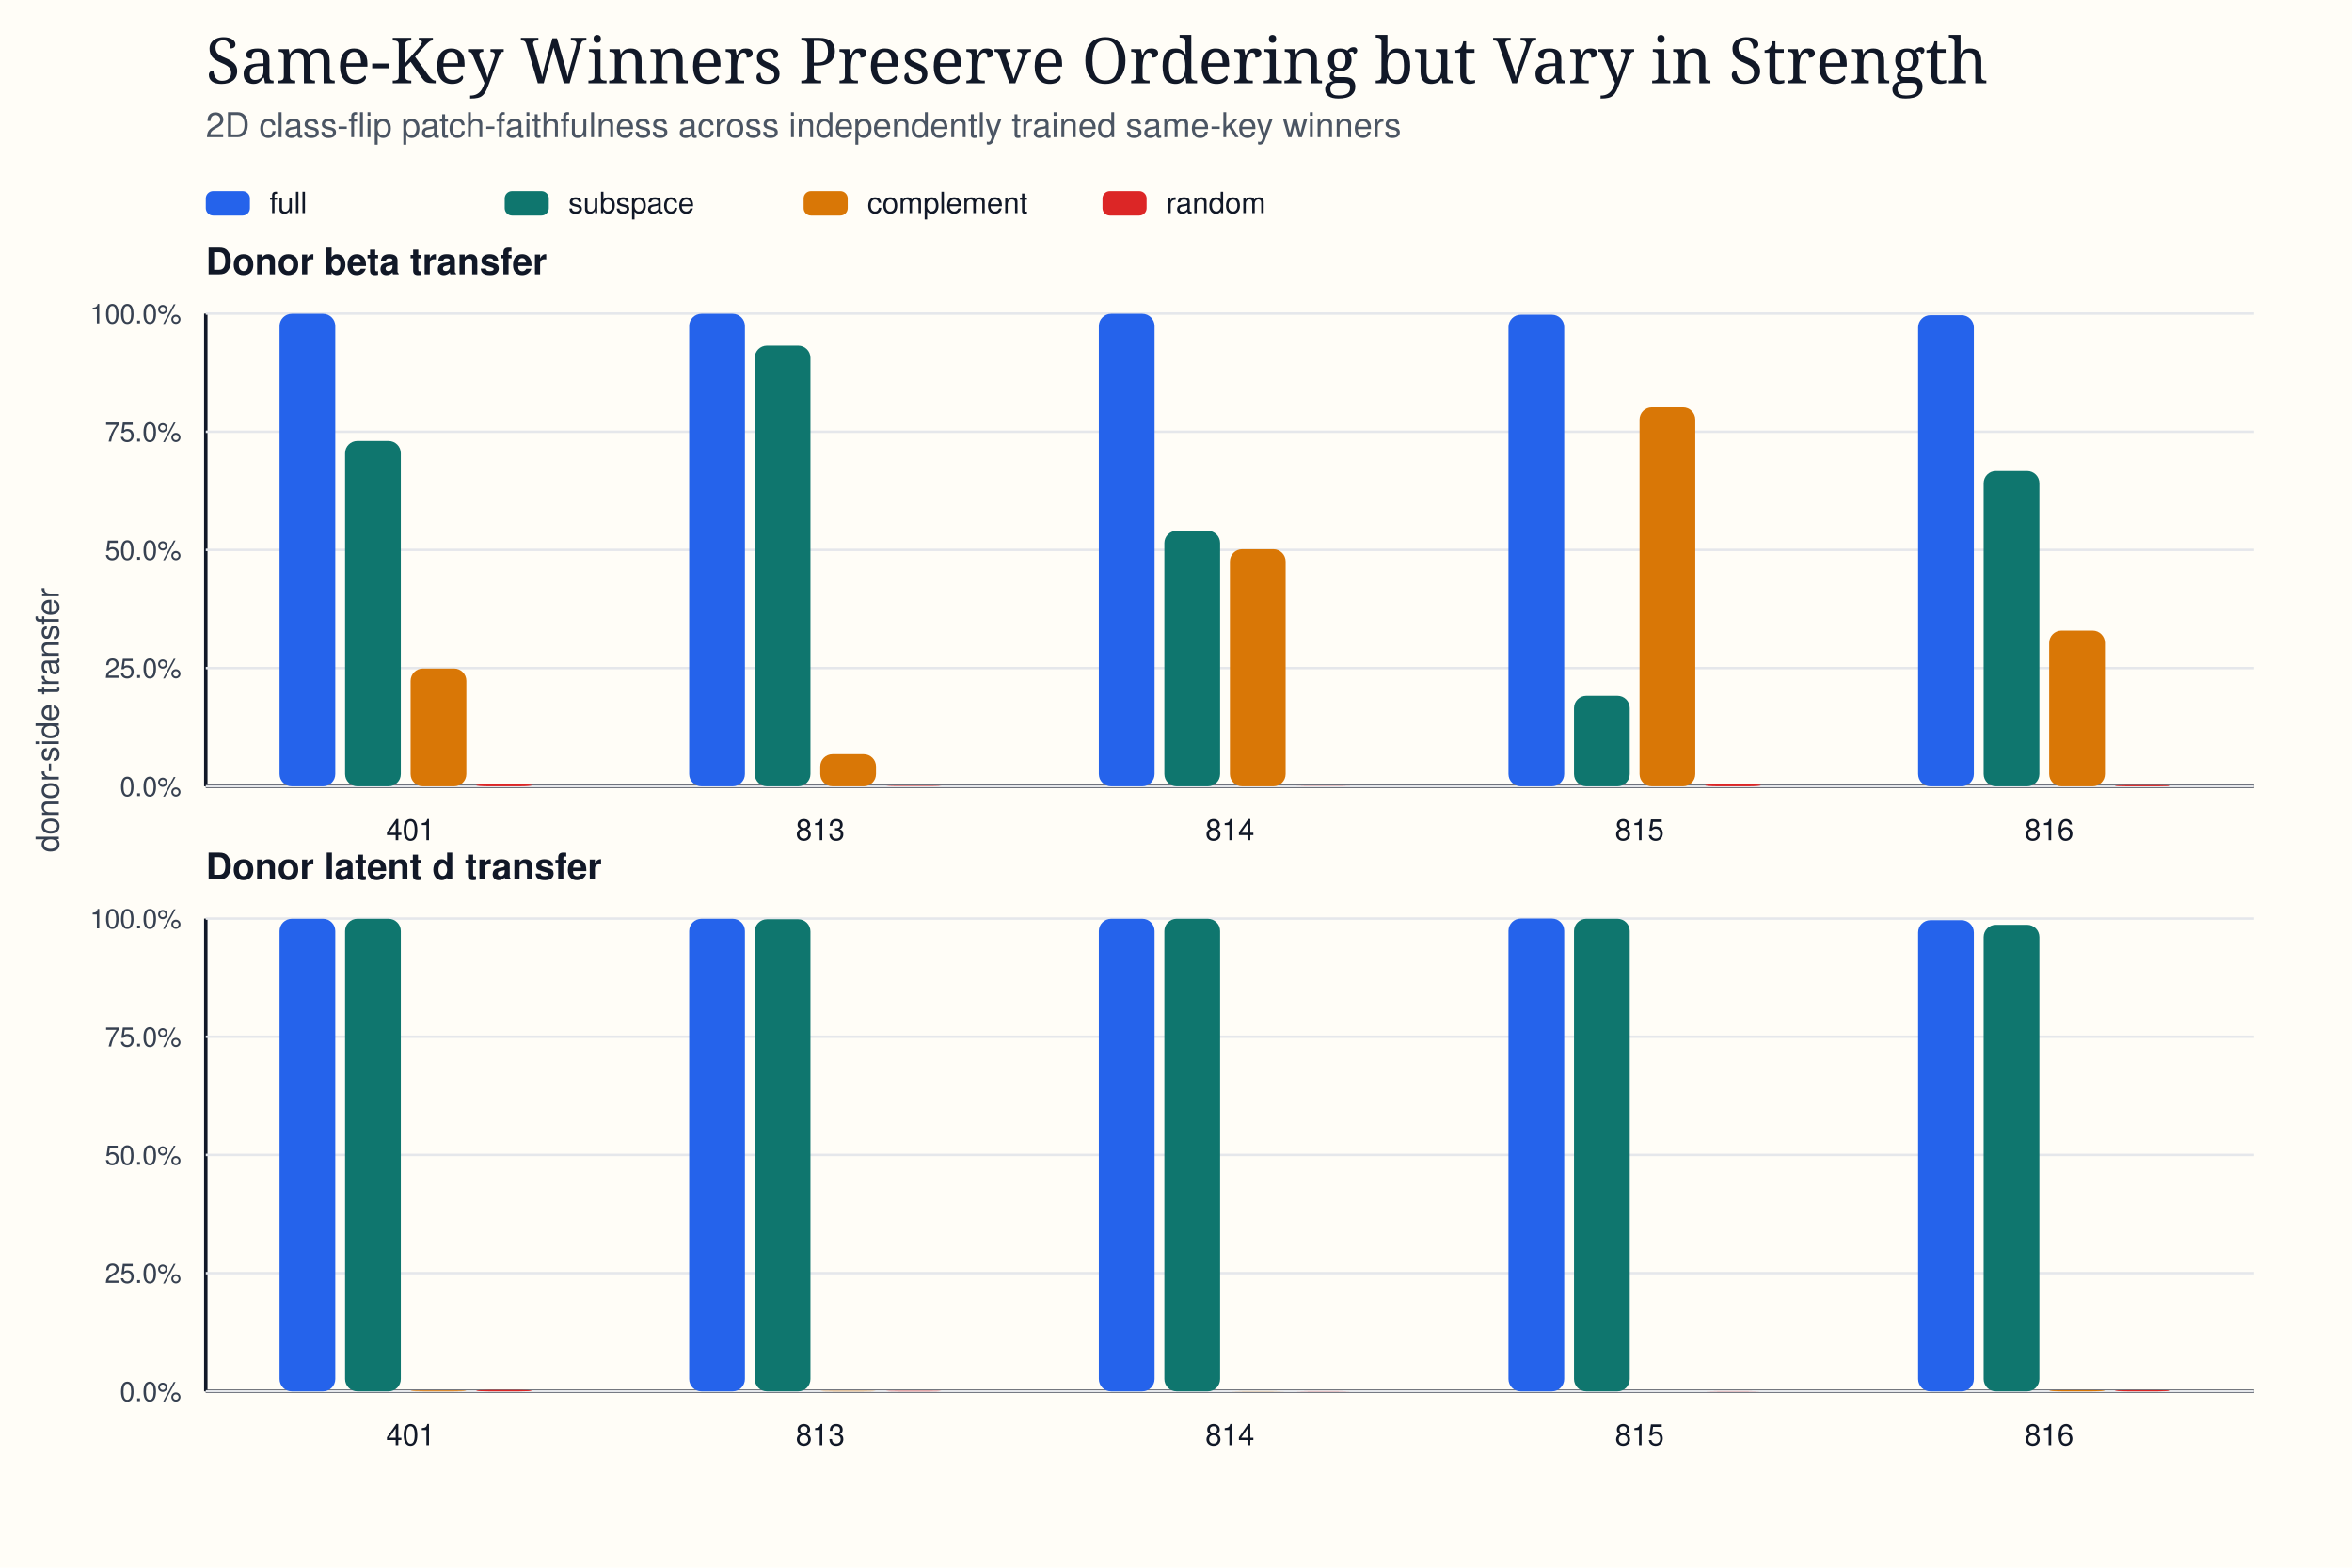
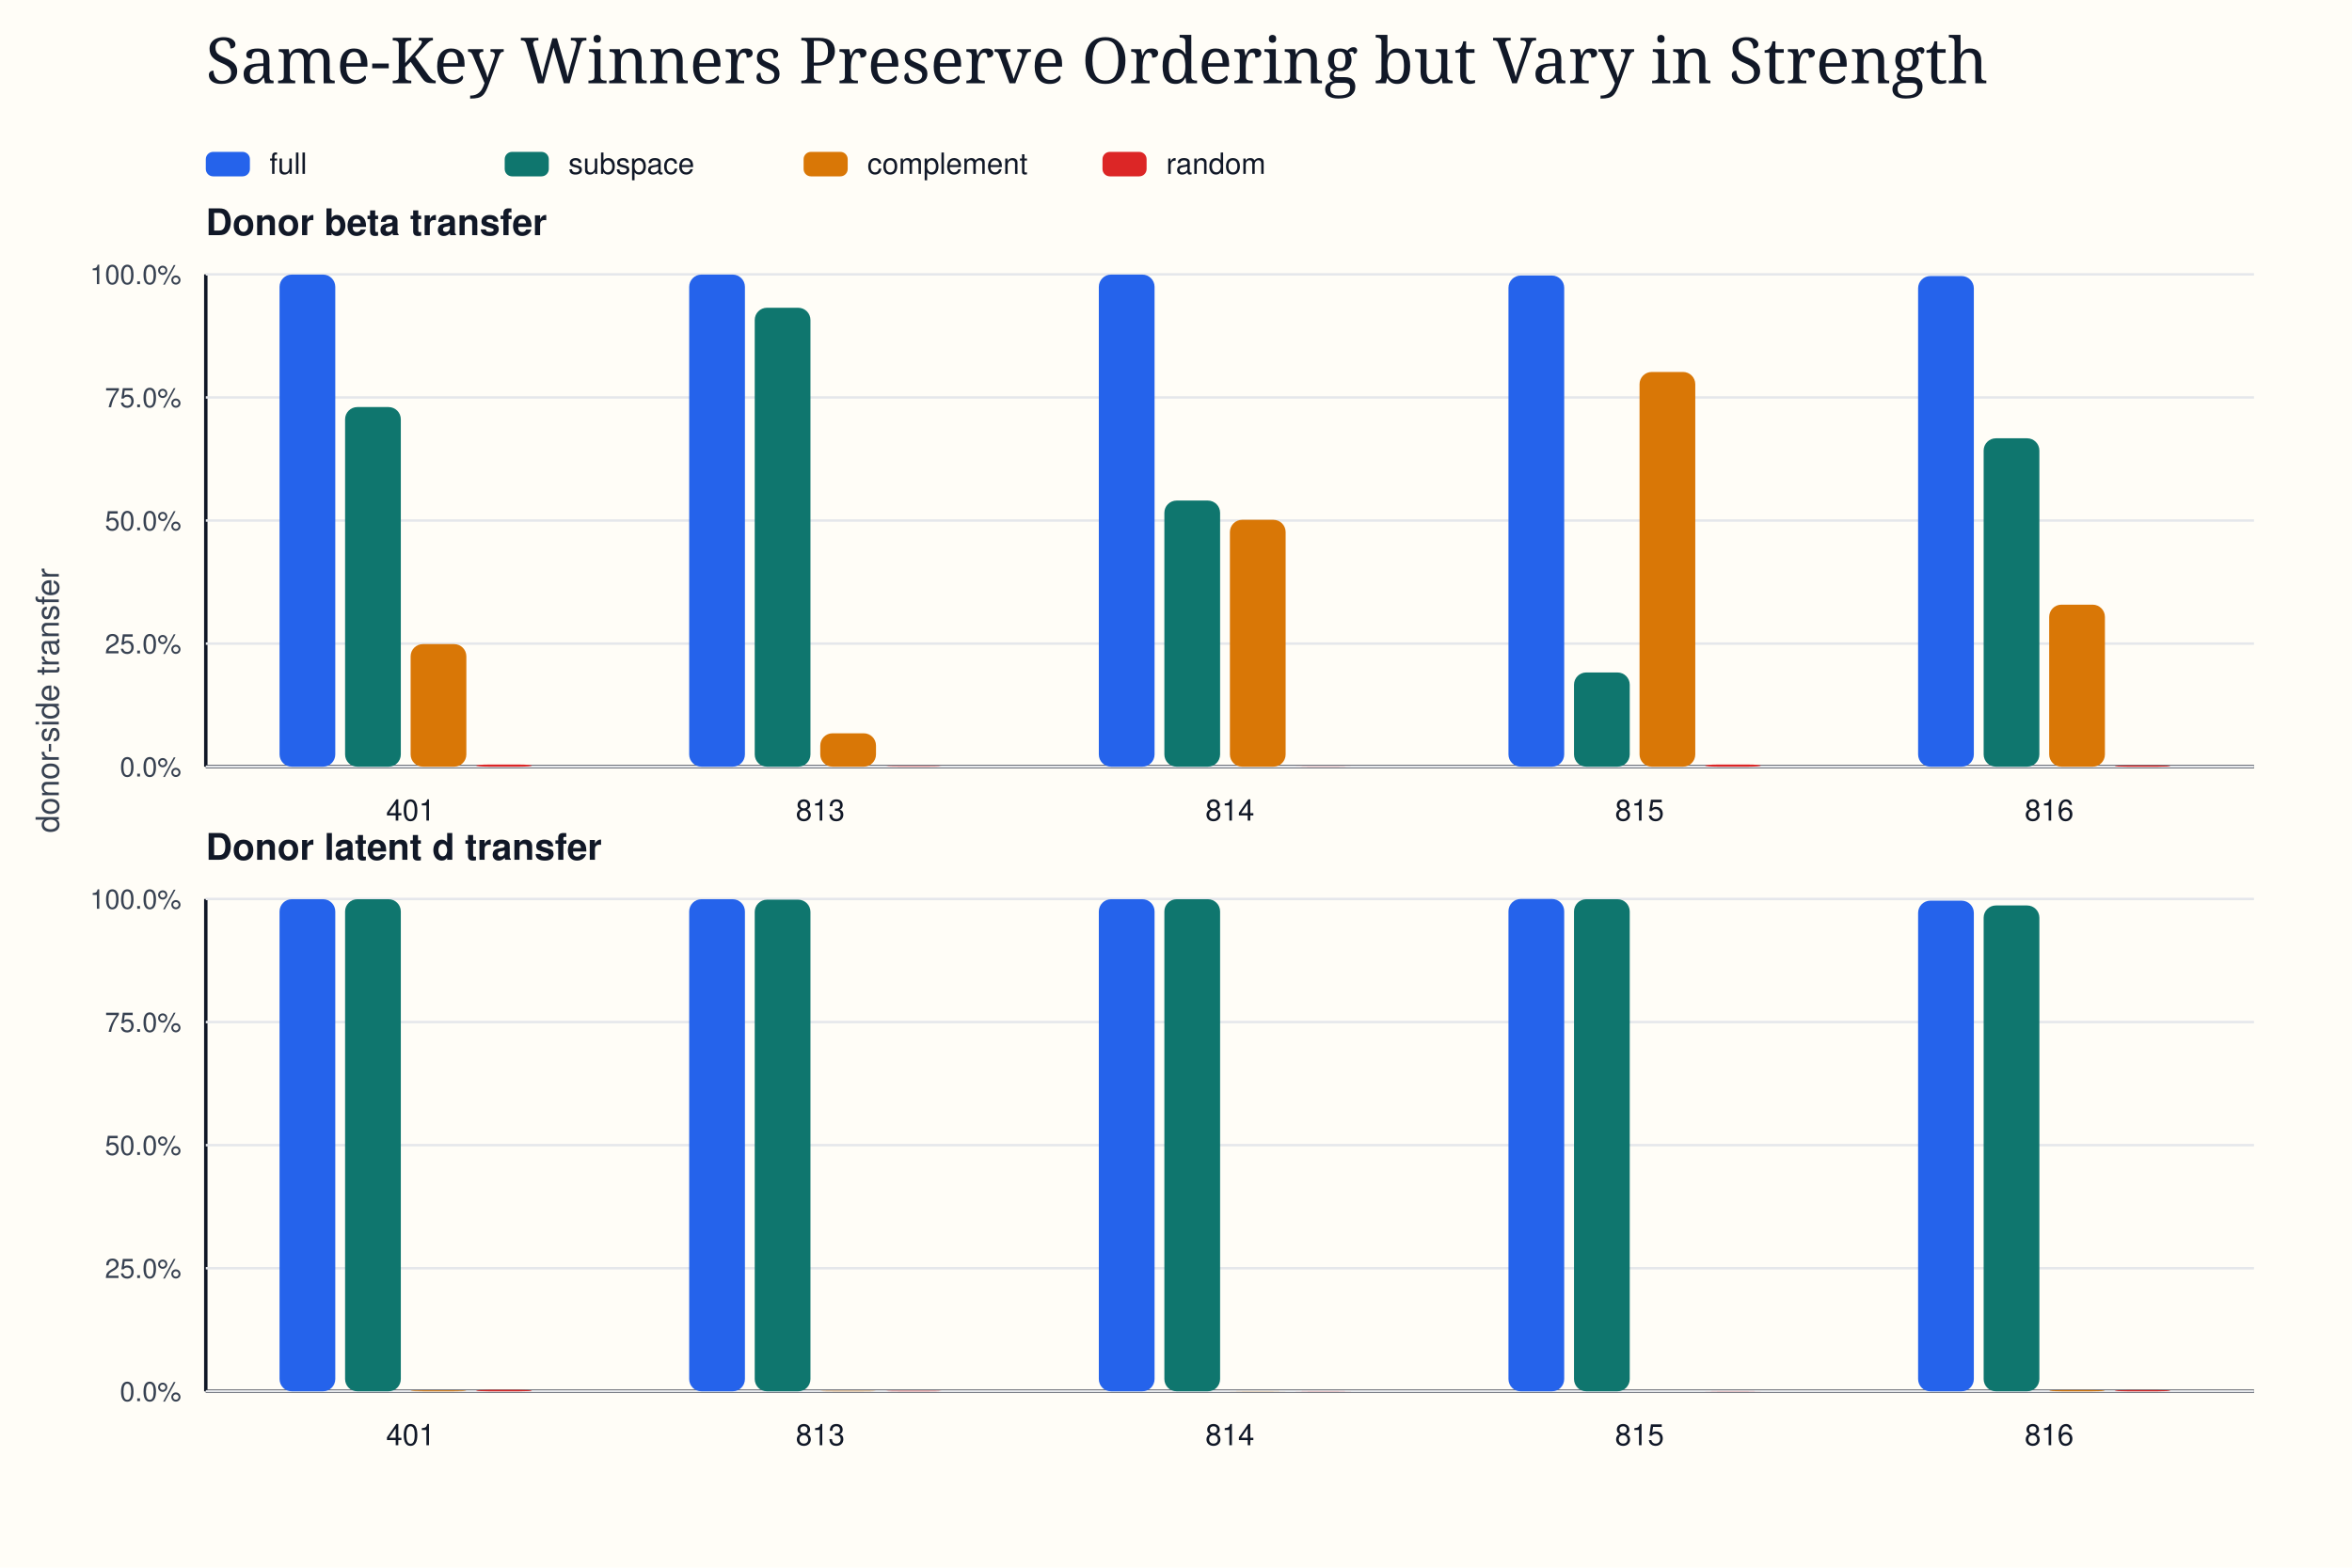
<svg xmlns="http://www.w3.org/2000/svg" width="960" height="640" viewBox="0 0 960 640">
  <rect width="100%" height="100%" fill="#fffdf7" />
  <text x="84" y="34" font-size="26" font-family="Georgia, serif" fill="#111827">Same-Key Winners Preserve Ordering but Vary in Strength</text>
-   <text x="84" y="56" font-size="14" font-family="Helvetica, Arial, sans-serif" fill="#4b5563">2D class-flip patch-faithfulness across independently trained same-key winners</text>
-   <rect x="84" y="78" width="18" height="10" rx="3" fill="#2563eb" />
-   <text x="110" y="87" font-size="12" font-family="Helvetica, Arial, sans-serif" fill="#111827">full</text>
-   <rect x="206" y="78" width="18" height="10" rx="3" fill="#0f766e" />
-   <text x="232" y="87" font-size="12" font-family="Helvetica, Arial, sans-serif" fill="#111827">subspace</text>
-   <rect x="328" y="78" width="18" height="10" rx="3" fill="#d97706" />
-   <text x="354" y="87" font-size="12" font-family="Helvetica, Arial, sans-serif" fill="#111827">complement</text>
-   <rect x="450" y="78" width="18" height="10" rx="3" fill="#dc2626" />
-   <text x="476" y="87" font-size="12" font-family="Helvetica, Arial, sans-serif" fill="#111827">random</text>
-   <text x="84" y="112.00" font-size="15" font-family="Helvetica, Arial, sans-serif" font-weight="700" fill="#111827">Donor beta transfer</text>
-   <line x1="84" y1="128" x2="84" y2="321.0" stroke="#111827" stroke-width="1.4" />
-   <line x1="84" y1="321.0" x2="920" y2="321.0" stroke="#111827" stroke-width="1.4" />
-   <line x1="84" y1="321.00" x2="920" y2="321.00" stroke="#e5e7eb" stroke-width="1" />
-   <text x="74" y="325.00" text-anchor="end" font-size="11" font-family="Helvetica, Arial, sans-serif" fill="#374151">0.0%</text>
-   <line x1="84" y1="272.75" x2="920" y2="272.75" stroke="#e5e7eb" stroke-width="1" />
-   <text x="74" y="276.75" text-anchor="end" font-size="11" font-family="Helvetica, Arial, sans-serif" fill="#374151">25.0%</text>
-   <line x1="84" y1="224.50" x2="920" y2="224.50" stroke="#e5e7eb" stroke-width="1" />
-   <text x="74" y="228.50" text-anchor="end" font-size="11" font-family="Helvetica, Arial, sans-serif" fill="#374151">50.0%</text>
-   <line x1="84" y1="176.25" x2="920" y2="176.25" stroke="#e5e7eb" stroke-width="1" />
-   <text x="74" y="180.25" text-anchor="end" font-size="11" font-family="Helvetica, Arial, sans-serif" fill="#374151">75.0%</text>
-   <line x1="84" y1="128.00" x2="920" y2="128.00" stroke="#e5e7eb" stroke-width="1" />
-   <text x="74" y="132.00" text-anchor="end" font-size="11" font-family="Helvetica, Arial, sans-serif" fill="#374151">100.0%</text>
-   <rect x="114.10" y="128.09" width="22.75" height="192.91" rx="5" fill="#2563eb" />
-   <rect x="140.85" y="180.02" width="22.75" height="140.98" rx="5" fill="#0f766e" />
-   <rect x="167.60" y="272.94" width="22.75" height="48.06" rx="5" fill="#d97706" />
-   <rect x="194.35" y="320.15" width="22.75" height="0.85" rx="5" fill="#dc2626" />
-   <text x="167.60" y="343.00" text-anchor="middle" font-size="12" font-family="Helvetica, Arial, sans-serif" fill="#111827">401</text>
-   <rect x="281.30" y="128.09" width="22.75" height="192.91" rx="5" fill="#2563eb" />
-   <rect x="308.05" y="141.10" width="22.75" height="179.90" rx="5" fill="#0f766e" />
-   <rect x="334.80" y="307.90" width="22.75" height="13.10" rx="5" fill="#d97706" />
-   <rect x="361.55" y="320.81" width="22.75" height="0.19" rx="5" fill="#dc2626" />
-   <text x="334.80" y="343.00" text-anchor="middle" font-size="12" font-family="Helvetica, Arial, sans-serif" fill="#111827">813</text>
-   <rect x="448.50" y="128.09" width="22.75" height="192.91" rx="5" fill="#2563eb" />
-   <rect x="475.25" y="216.68" width="22.75" height="104.32" rx="5" fill="#0f766e" />
-   <rect x="502.00" y="224.22" width="22.75" height="96.78" rx="5" fill="#d97706" />
-   <rect x="528.75" y="320.91" width="22.75" height="0.09" rx="5" fill="#dc2626" />
-   <text x="502.00" y="343.00" text-anchor="middle" font-size="12" font-family="Helvetica, Arial, sans-serif" fill="#111827">814</text>
-   <rect x="615.70" y="128.47" width="22.75" height="192.53" rx="5" fill="#2563eb" />
-   <rect x="642.45" y="284.06" width="22.75" height="36.94" rx="5" fill="#0f766e" />
-   <rect x="669.20" y="166.26" width="22.75" height="154.74" rx="5" fill="#d97706" />
-   <rect x="695.95" y="320.15" width="22.75" height="0.85" rx="5" fill="#dc2626" />
-   <text x="669.20" y="343.00" text-anchor="middle" font-size="12" font-family="Helvetica, Arial, sans-serif" fill="#111827">815</text>
-   <rect x="782.90" y="128.66" width="22.75" height="192.34" rx="5" fill="#2563eb" />
-   <rect x="809.65" y="192.27" width="22.75" height="128.73" rx="5" fill="#0f766e" />
-   <rect x="836.40" y="257.48" width="22.75" height="63.52" rx="5" fill="#d97706" />
-   <rect x="863.15" y="320.53" width="22.75" height="0.47" rx="5" fill="#dc2626" />
-   <text x="836.40" y="343.00" text-anchor="middle" font-size="12" font-family="Helvetica, Arial, sans-serif" fill="#111827">816</text>
-   <text x="84" y="359.00" font-size="15" font-family="Helvetica, Arial, sans-serif" font-weight="700" fill="#111827">Donor latent d transfer</text>
-   <line x1="84" y1="375.0" x2="84" y2="568.0" stroke="#111827" stroke-width="1.4" />
+   <rect x="84" y="62" width="18" height="10" rx="3" fill="#2563eb" />
+   <text x="110" y="71" font-size="12" font-family="Helvetica, Arial, sans-serif" fill="#111827">full</text>
+   <rect x="206" y="62" width="18" height="10" rx="3" fill="#0f766e" />
+   <text x="232" y="71" font-size="12" font-family="Helvetica, Arial, sans-serif" fill="#111827">subspace</text>
+   <rect x="328" y="62" width="18" height="10" rx="3" fill="#d97706" />
+   <text x="354" y="71" font-size="12" font-family="Helvetica, Arial, sans-serif" fill="#111827">complement</text>
+   <rect x="450" y="62" width="18" height="10" rx="3" fill="#dc2626" />
+   <text x="476" y="71" font-size="12" font-family="Helvetica, Arial, sans-serif" fill="#111827">random</text>
+   <text x="84" y="96.00" font-size="15" font-family="Helvetica, Arial, sans-serif" font-weight="700" fill="#111827">Donor beta transfer</text>
+   <line x1="84" y1="112" x2="84" y2="313.0" stroke="#111827" stroke-width="1.4" />
+   <line x1="84" y1="313.0" x2="920" y2="313.0" stroke="#111827" stroke-width="1.4" />
+   <line x1="84" y1="313.00" x2="920" y2="313.00" stroke="#e5e7eb" stroke-width="1" />
+   <text x="74" y="317.00" text-anchor="end" font-size="11" font-family="Helvetica, Arial, sans-serif" fill="#374151">0.0%</text>
+   <line x1="84" y1="262.75" x2="920" y2="262.75" stroke="#e5e7eb" stroke-width="1" />
+   <text x="74" y="266.75" text-anchor="end" font-size="11" font-family="Helvetica, Arial, sans-serif" fill="#374151">25.0%</text>
+   <line x1="84" y1="212.50" x2="920" y2="212.50" stroke="#e5e7eb" stroke-width="1" />
+   <text x="74" y="216.50" text-anchor="end" font-size="11" font-family="Helvetica, Arial, sans-serif" fill="#374151">50.0%</text>
+   <line x1="84" y1="162.25" x2="920" y2="162.25" stroke="#e5e7eb" stroke-width="1" />
+   <text x="74" y="166.25" text-anchor="end" font-size="11" font-family="Helvetica, Arial, sans-serif" fill="#374151">75.0%</text>
+   <line x1="84" y1="112.00" x2="920" y2="112.00" stroke="#e5e7eb" stroke-width="1" />
+   <text x="74" y="116.00" text-anchor="end" font-size="11" font-family="Helvetica, Arial, sans-serif" fill="#374151">100.0%</text>
+   <rect x="114.10" y="112.10" width="22.75" height="200.90" rx="5" fill="#2563eb" />
+   <rect x="140.85" y="166.18" width="22.75" height="146.82" rx="5" fill="#0f766e" />
+   <rect x="167.60" y="262.95" width="22.75" height="50.05" rx="5" fill="#d97706" />
+   <rect x="194.35" y="312.12" width="22.75" height="0.88" rx="5" fill="#dc2626" />
+   <text x="167.60" y="335.00" text-anchor="middle" font-size="12" font-family="Helvetica, Arial, sans-serif" fill="#111827">401</text>
+   <rect x="281.30" y="112.10" width="22.75" height="200.90" rx="5" fill="#2563eb" />
+   <rect x="308.05" y="125.64" width="22.75" height="187.36" rx="5" fill="#0f766e" />
+   <rect x="334.80" y="299.36" width="22.75" height="13.64" rx="5" fill="#d97706" />
+   <rect x="361.55" y="312.80" width="22.75" height="0.20" rx="5" fill="#dc2626" />
+   <text x="334.80" y="335.00" text-anchor="middle" font-size="12" font-family="Helvetica, Arial, sans-serif" fill="#111827">813</text>
+   <rect x="448.50" y="112.10" width="22.75" height="200.90" rx="5" fill="#2563eb" />
+   <rect x="475.25" y="204.35" width="22.75" height="108.65" rx="5" fill="#0f766e" />
+   <rect x="502.00" y="212.21" width="22.75" height="100.79" rx="5" fill="#d97706" />
+   <rect x="528.75" y="312.90" width="22.75" height="0.10" rx="5" fill="#dc2626" />
+   <text x="502.00" y="335.00" text-anchor="middle" font-size="12" font-family="Helvetica, Arial, sans-serif" fill="#111827">814</text>
+   <rect x="615.70" y="112.49" width="22.75" height="200.51" rx="5" fill="#2563eb" />
+   <rect x="642.45" y="274.53" width="22.75" height="38.47" rx="5" fill="#0f766e" />
+   <rect x="669.20" y="151.85" width="22.75" height="161.15" rx="5" fill="#d97706" />
+   <rect x="695.95" y="312.12" width="22.75" height="0.88" rx="5" fill="#dc2626" />
+   <text x="669.20" y="335.00" text-anchor="middle" font-size="12" font-family="Helvetica, Arial, sans-serif" fill="#111827">815</text>
+   <rect x="782.90" y="112.69" width="22.75" height="200.31" rx="5" fill="#2563eb" />
+   <rect x="809.65" y="178.93" width="22.75" height="134.07" rx="5" fill="#0f766e" />
+   <rect x="836.40" y="246.85" width="22.75" height="66.15" rx="5" fill="#d97706" />
+   <rect x="863.15" y="312.51" width="22.75" height="0.49" rx="5" fill="#dc2626" />
+   <text x="836.40" y="335.00" text-anchor="middle" font-size="12" font-family="Helvetica, Arial, sans-serif" fill="#111827">816</text>
+   <text x="84" y="351.00" font-size="15" font-family="Helvetica, Arial, sans-serif" font-weight="700" fill="#111827">Donor latent d transfer</text>
+   <line x1="84" y1="367.0" x2="84" y2="568.0" stroke="#111827" stroke-width="1.4" />
  <line x1="84" y1="568.0" x2="920" y2="568.0" stroke="#111827" stroke-width="1.4" />
  <line x1="84" y1="568.00" x2="920" y2="568.00" stroke="#e5e7eb" stroke-width="1" />
  <text x="74" y="572.00" text-anchor="end" font-size="11" font-family="Helvetica, Arial, sans-serif" fill="#374151">0.0%</text>
-   <line x1="84" y1="519.75" x2="920" y2="519.75" stroke="#e5e7eb" stroke-width="1" />
-   <text x="74" y="523.75" text-anchor="end" font-size="11" font-family="Helvetica, Arial, sans-serif" fill="#374151">25.0%</text>
-   <line x1="84" y1="471.50" x2="920" y2="471.50" stroke="#e5e7eb" stroke-width="1" />
-   <text x="74" y="475.50" text-anchor="end" font-size="11" font-family="Helvetica, Arial, sans-serif" fill="#374151">50.0%</text>
-   <line x1="84" y1="423.25" x2="920" y2="423.25" stroke="#e5e7eb" stroke-width="1" />
-   <text x="74" y="427.25" text-anchor="end" font-size="11" font-family="Helvetica, Arial, sans-serif" fill="#374151">75.0%</text>
-   <line x1="84" y1="375.00" x2="920" y2="375.00" stroke="#e5e7eb" stroke-width="1" />
-   <text x="74" y="379.00" text-anchor="end" font-size="11" font-family="Helvetica, Arial, sans-serif" fill="#374151">100.0%</text>
-   <rect x="114.10" y="375.09" width="22.75" height="192.91" rx="5" fill="#2563eb" />
-   <rect x="140.85" y="375.09" width="22.75" height="192.91" rx="5" fill="#0f766e" />
-   <rect x="167.60" y="567.62" width="22.75" height="0.38" rx="5" fill="#d97706" />
-   <rect x="194.35" y="567.43" width="22.75" height="0.57" rx="5" fill="#dc2626" />
+   <line x1="84" y1="517.75" x2="920" y2="517.75" stroke="#e5e7eb" stroke-width="1" />
+   <text x="74" y="521.75" text-anchor="end" font-size="11" font-family="Helvetica, Arial, sans-serif" fill="#374151">25.0%</text>
+   <line x1="84" y1="467.50" x2="920" y2="467.50" stroke="#e5e7eb" stroke-width="1" />
+   <text x="74" y="471.50" text-anchor="end" font-size="11" font-family="Helvetica, Arial, sans-serif" fill="#374151">50.0%</text>
+   <line x1="84" y1="417.25" x2="920" y2="417.25" stroke="#e5e7eb" stroke-width="1" />
+   <text x="74" y="421.25" text-anchor="end" font-size="11" font-family="Helvetica, Arial, sans-serif" fill="#374151">75.0%</text>
+   <line x1="84" y1="367.00" x2="920" y2="367.00" stroke="#e5e7eb" stroke-width="1" />
+   <text x="74" y="371.00" text-anchor="end" font-size="11" font-family="Helvetica, Arial, sans-serif" fill="#374151">100.0%</text>
+   <rect x="114.10" y="367.10" width="22.75" height="200.90" rx="5" fill="#2563eb" />
+   <rect x="140.85" y="367.10" width="22.75" height="200.90" rx="5" fill="#0f766e" />
+   <rect x="167.60" y="567.61" width="22.75" height="0.39" rx="5" fill="#d97706" />
+   <rect x="194.35" y="567.41" width="22.75" height="0.59" rx="5" fill="#dc2626" />
  <text x="167.60" y="590.00" text-anchor="middle" font-size="12" font-family="Helvetica, Arial, sans-serif" fill="#111827">401</text>
-   <rect x="281.30" y="375.09" width="22.75" height="192.91" rx="5" fill="#2563eb" />
-   <rect x="308.05" y="375.28" width="22.75" height="192.72" rx="5" fill="#0f766e" />
-   <rect x="334.80" y="567.81" width="22.75" height="0.19" rx="5" fill="#d97706" />
-   <rect x="361.55" y="567.81" width="22.75" height="0.19" rx="5" fill="#dc2626" />
+   <rect x="281.30" y="367.10" width="22.75" height="200.90" rx="5" fill="#2563eb" />
+   <rect x="308.05" y="367.29" width="22.75" height="200.71" rx="5" fill="#0f766e" />
+   <rect x="334.80" y="567.80" width="22.75" height="0.20" rx="5" fill="#d97706" />
+   <rect x="361.55" y="567.80" width="22.75" height="0.20" rx="5" fill="#dc2626" />
  <text x="334.80" y="590.00" text-anchor="middle" font-size="12" font-family="Helvetica, Arial, sans-serif" fill="#111827">813</text>
-   <rect x="448.50" y="375.09" width="22.75" height="192.91" rx="5" fill="#2563eb" />
-   <rect x="475.25" y="375.09" width="22.75" height="192.91" rx="5" fill="#0f766e" />
-   <rect x="502.00" y="567.91" width="22.75" height="0.09" rx="5" fill="#d97706" />
-   <rect x="528.75" y="567.91" width="22.75" height="0.09" rx="5" fill="#dc2626" />
+   <rect x="448.50" y="367.10" width="22.75" height="200.90" rx="5" fill="#2563eb" />
+   <rect x="475.25" y="367.10" width="22.75" height="200.90" rx="5" fill="#0f766e" />
+   <rect x="502.00" y="567.90" width="22.75" height="0.10" rx="5" fill="#d97706" />
+   <rect x="528.75" y="567.90" width="22.75" height="0.10" rx="5" fill="#dc2626" />
  <text x="502.00" y="590.00" text-anchor="middle" font-size="12" font-family="Helvetica, Arial, sans-serif" fill="#111827">814</text>
-   <rect x="615.70" y="375.00" width="22.75" height="193.00" rx="5" fill="#2563eb" />
-   <rect x="642.45" y="375.09" width="22.75" height="192.91" rx="5" fill="#0f766e" />
+   <rect x="615.70" y="367.00" width="22.75" height="201.00" rx="5" fill="#2563eb" />
+   <rect x="642.45" y="367.10" width="22.75" height="200.90" rx="5" fill="#0f766e" />
  <rect x="669.20" y="568.00" width="22.75" height="0.00" rx="5" fill="#d97706" />
-   <rect x="695.95" y="567.91" width="22.75" height="0.09" rx="5" fill="#dc2626" />
+   <rect x="695.95" y="567.90" width="22.75" height="0.10" rx="5" fill="#dc2626" />
  <text x="669.20" y="590.00" text-anchor="middle" font-size="12" font-family="Helvetica, Arial, sans-serif" fill="#111827">815</text>
-   <rect x="782.90" y="375.66" width="22.75" height="192.34" rx="5" fill="#2563eb" />
-   <rect x="809.65" y="377.54" width="22.75" height="190.46" rx="5" fill="#0f766e" />
-   <rect x="836.40" y="567.53" width="22.75" height="0.47" rx="5" fill="#d97706" />
-   <rect x="863.15" y="567.53" width="22.75" height="0.47" rx="5" fill="#dc2626" />
+   <rect x="782.90" y="367.69" width="22.75" height="200.31" rx="5" fill="#2563eb" />
+   <rect x="809.65" y="369.65" width="22.75" height="198.35" rx="5" fill="#0f766e" />
+   <rect x="836.40" y="567.51" width="22.75" height="0.49" rx="5" fill="#d97706" />
+   <rect x="863.15" y="567.51" width="22.75" height="0.49" rx="5" fill="#dc2626" />
  <text x="836.40" y="590.00" text-anchor="middle" font-size="12" font-family="Helvetica, Arial, sans-serif" fill="#111827">816</text>
-   <text x="24" y="348.00" font-size="13" font-family="Helvetica, Arial, sans-serif" fill="#374151" transform="rotate(-90 24 348.00)">donor-side transfer</text>
+   <text x="24" y="340.00" font-size="13" font-family="Helvetica, Arial, sans-serif" fill="#374151" transform="rotate(-90 24 340.00)">donor-side transfer</text>
</svg>
